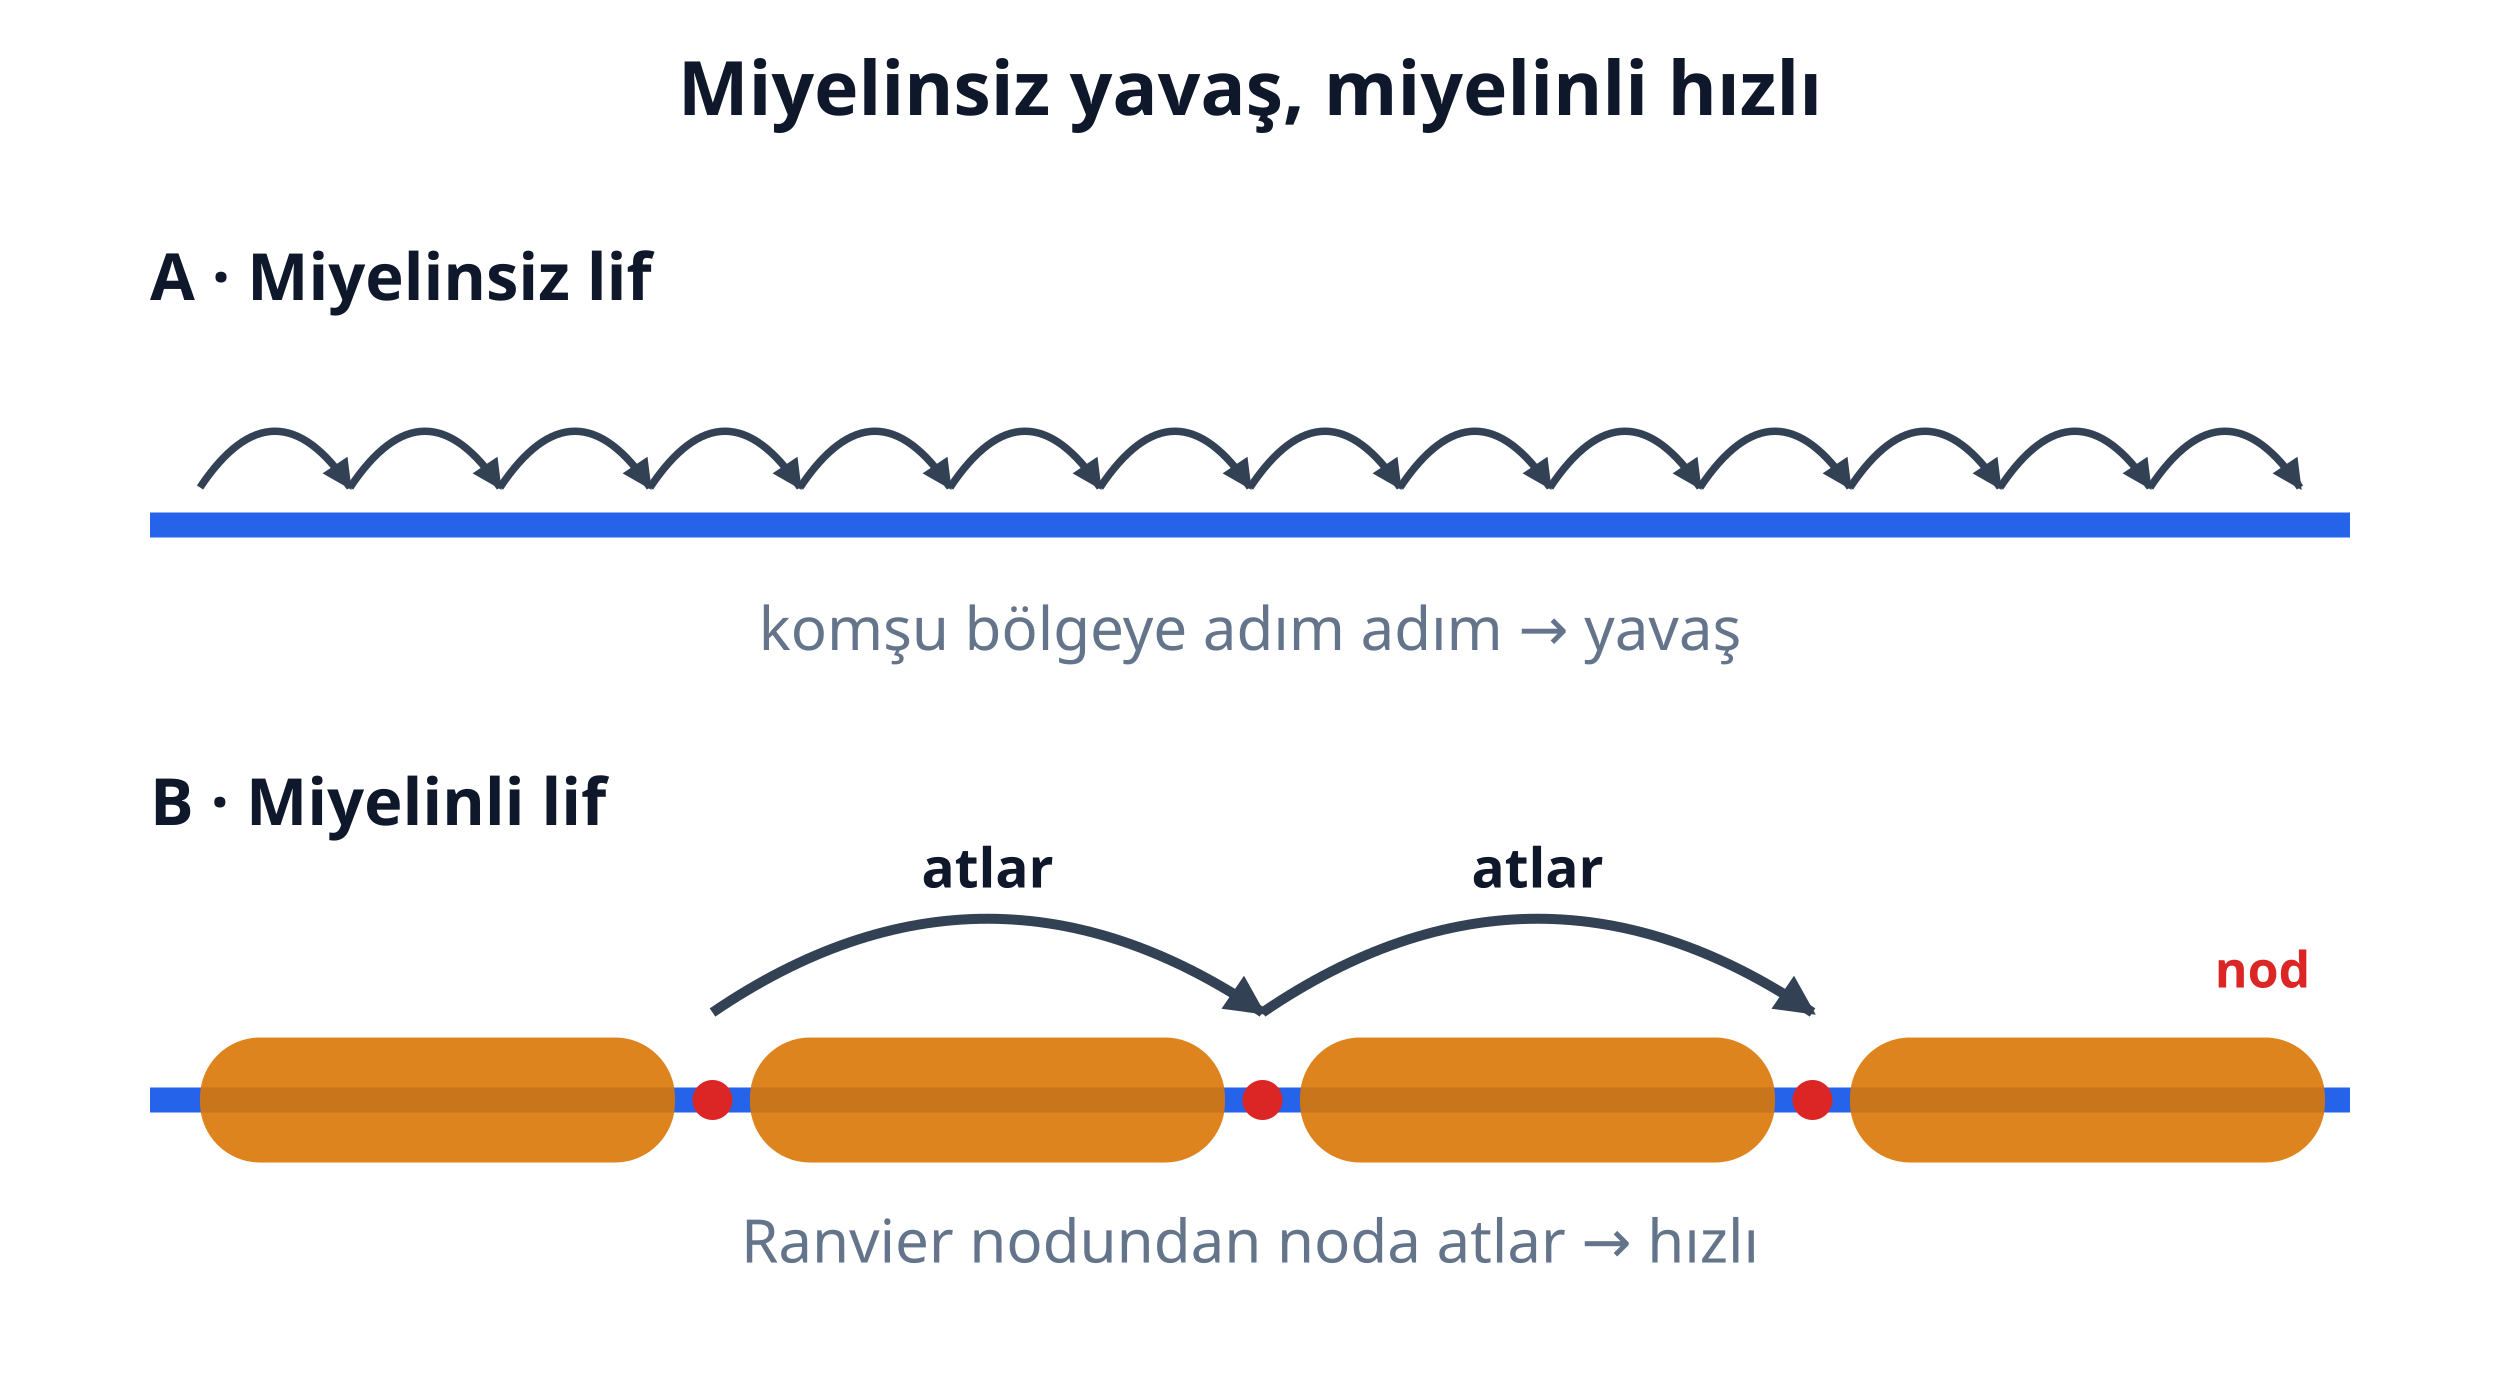
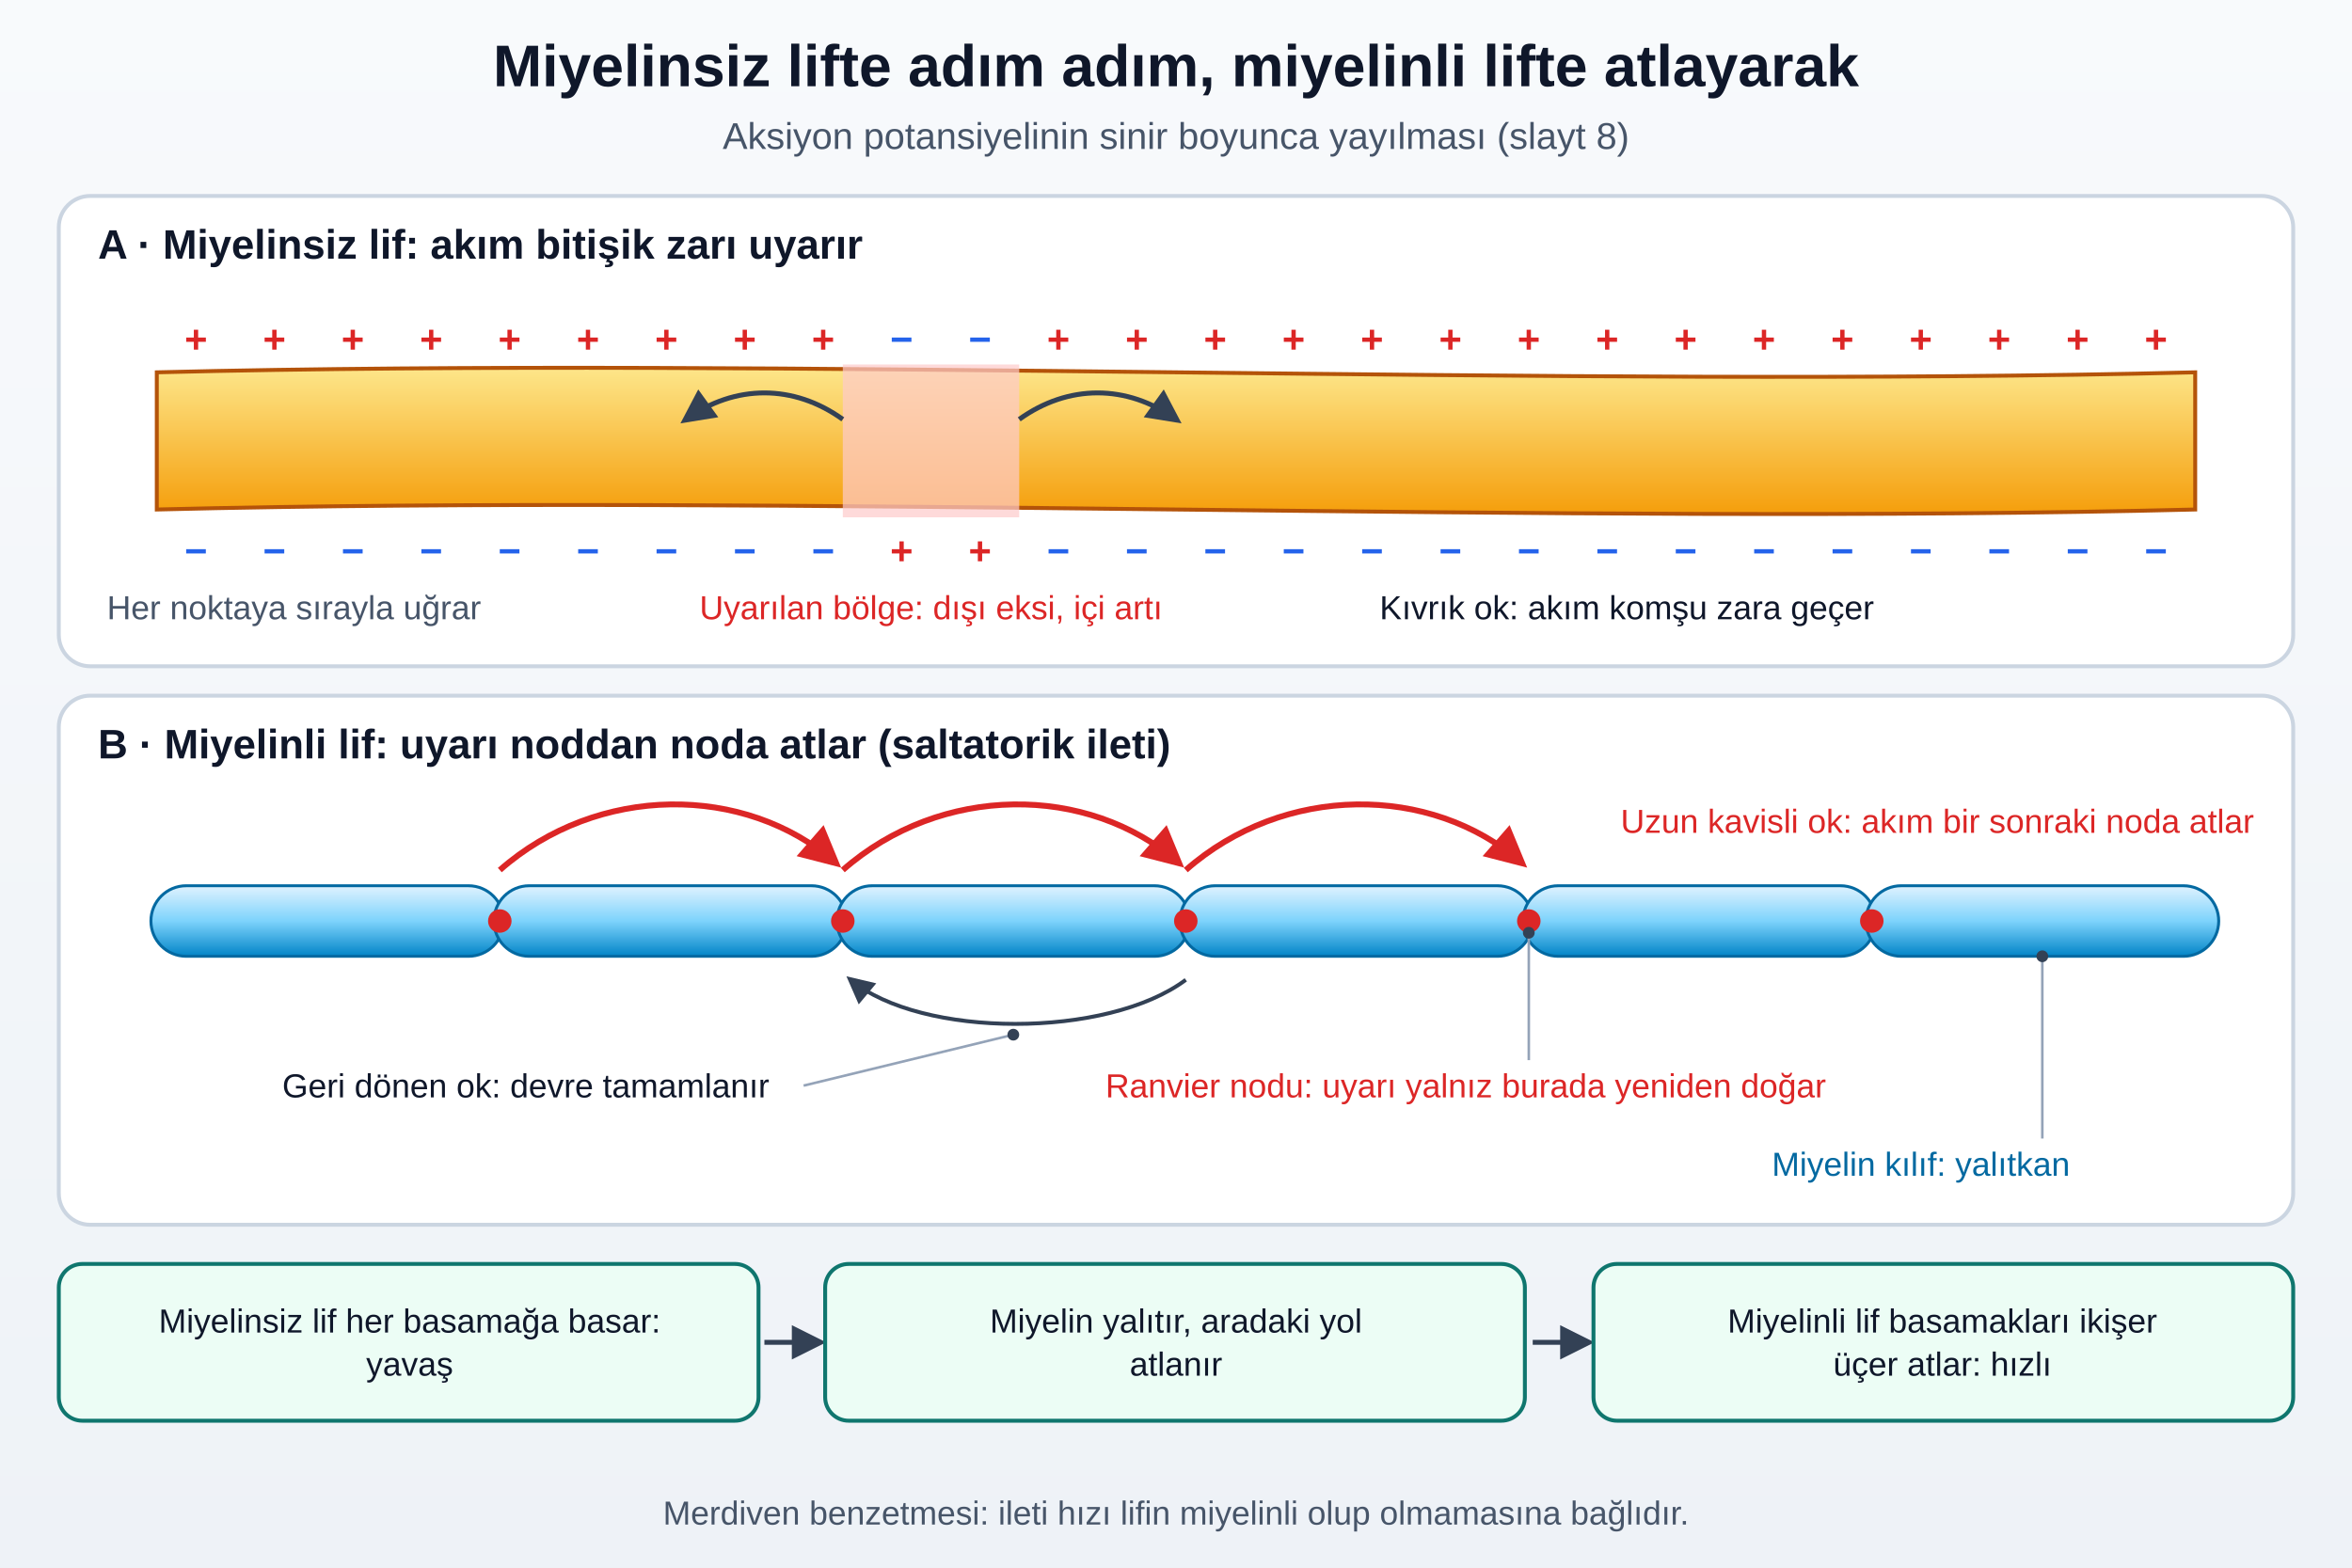
- <svg xmlns="http://www.w3.org/2000/svg" viewBox="0 0 1000 560" font-family="Noto Sans, DejaVu Sans, Arial, sans-serif">
+ <svg xmlns="http://www.w3.org/2000/svg" viewBox="0 0 1200 800" width="1200" height="800" font-family="Segoe UI, Arial, sans-serif">
  <defs>
-     <marker id="ok" viewBox="0 0 10 10" refX="9" refY="5" markerWidth="4" markerHeight="4" orient="auto-start-reverse">
-       <path d="M0,0 L10,5 L0,10 z" fill="#334155" />
+     <linearGradient id="zemin" x1="0" y1="0" x2="0" y2="1">
+       <stop offset="0" stop-color="#f8fafc" />
+       <stop offset="1" stop-color="#eef2f7" />
+     </linearGradient>
+     <linearGradient id="gaks" x1="0" y1="0" x2="0" y2="1">
+       <stop offset="0" stop-color="#fde68a" />
+       <stop offset="1" stop-color="#f59e0b" />
+     </linearGradient>
+     <linearGradient id="gmiy" x1="0" y1="0" x2="0" y2="1">
+       <stop offset="0" stop-color="#e0f2fe" />
+       <stop offset="0.5" stop-color="#7dd3fc" />
+       <stop offset="1" stop-color="#0284c7" />
+     </linearGradient>
+     <radialGradient id="ggov" cx="0.35" cy="0.35" r="0.75">
+       <stop offset="0" stop-color="#ede9fe" />
+       <stop offset="1" stop-color="#8b5cf6" />
+     </radialGradient>
+     <linearGradient id="gkas" x1="0" y1="0" x2="1" y2="0">
+       <stop offset="0" stop-color="#fecaca" />
+       <stop offset="0.5" stop-color="#f87171" />
+       <stop offset="1" stop-color="#fecaca" />
+     </linearGradient>
+     <radialGradient id="gom" cx="0.5" cy="0.5" r="0.6">
+       <stop offset="0" stop-color="#ffffff" />
+       <stop offset="1" stop-color="#e2e8f0" />
+     </radialGradient>
+     <linearGradient id="gsag" x1="0" y1="0" x2="1" y2="0">
+       <stop offset="0" stop-color="#bbf7d0" />
+       <stop offset="1" stop-color="#fecaca" />
+     </linearGradient>
+     <marker id="ok" viewBox="0 0 10 10" refX="8" refY="5" markerWidth="7" markerHeight="7" orient="auto">
+       <path d="M0 0 L10 5 L0 10 z" fill="#334155" />
    </marker>
-     <marker id="okY" viewBox="0 0 10 10" refX="9" refY="5" markerWidth="4" markerHeight="4" orient="auto-start-reverse">
-       <path d="M0,0 L10,5 L0,10 z" fill="#16a34a" />
+     <marker id="okd" viewBox="0 0 10 10" refX="8" refY="5" markerWidth="7" markerHeight="7" orient="auto">
+       <path d="M0 0 L10 5 L0 10 z" fill="#2563eb" />
    </marker>
-     <marker id="okM" viewBox="0 0 10 10" refX="9" refY="5" markerWidth="4" markerHeight="4" orient="auto-start-reverse">
-       <path d="M0,0 L10,5 L0,10 z" fill="#2563eb" />
+     <marker id="okm" viewBox="0 0 10 10" refX="8" refY="5" markerWidth="7" markerHeight="7" orient="auto">
+       <path d="M0 0 L10 5 L0 10 z" fill="#dc2626" />
    </marker>
-     <marker id="okK" viewBox="0 0 10 10" refX="9" refY="5" markerWidth="4" markerHeight="4" orient="auto-start-reverse">
-       <path d="M0,0 L10,5 L0,10 z" fill="#dc2626" />
+     <marker id="okg" viewBox="0 0 10 10" refX="8" refY="5" markerWidth="7" markerHeight="7" orient="auto">
+       <path d="M0 0 L10 5 L0 10 z" fill="#059669" />
    </marker>
-     <marker id="okG" viewBox="0 0 10 10" refX="9" refY="5" markerWidth="4" markerHeight="4" orient="auto-start-reverse">
-       <path d="M0,0 L10,5 L0,10 z" fill="#7c3aed" />
-     </marker>
+     <g id="miy">
+       <path d="M-22 -9 h44 a9 9 0 0 1 0 18 h-44 a9 9 0 0 1 0 -18 z" fill="url(#gmiy)" stroke="#0369a1" stroke-width="1.2" />
+     </g>
+     <g id="fos">
+       <circle r="7" fill="#fb923c" stroke="#c2410c" stroke-width="1.5" />
+       <path d="M-3 7 q-2 12 1 22 M3 7 q2 12 -1 22" stroke="#c2410c" stroke-width="2" fill="none" />
+     </g>
+     <g id="mak">
+       <path d="M-16 -4 q2 -14 16 -12 q14 -4 16 10 q6 12 -6 18 q-10 8 -20 0 q-12 -2 -6 -16 z" fill="#ddd6fe" stroke="#6d28d9" stroke-width="1.5" />
+       <circle cx="2" cy="1" r="5" fill="#6d28d9" />
+     </g>
+     <g id="glob">
+       <circle r="5" fill="#7dd3fc" stroke="#0369a1" stroke-width="1" />
+     </g>
  </defs>
-   <rect x="0" y="0" width="1000" height="560" fill="#ffffff" />
-   <text x="500" y="46" text-anchor="middle" font-size="30" font-weight="700" fill="#0f172a">Miyelinsiz yavaş, miyelinli hızlı</text>
-   <text x="60" y="120" text-anchor="start" font-size="26" font-weight="700" fill="#0f172a">A · Miyelinsiz lif</text>
-   <line x1="60" y1="210" x2="940" y2="210" stroke="#2563eb" stroke-width="10" />
-   <path d="M80,195 Q110,150 140,195" fill="none" stroke="#334155" stroke-width="3" marker-end="url(#ok)" />
-   <path d="M140,195 Q170,150 200,195" fill="none" stroke="#334155" stroke-width="3" marker-end="url(#ok)" />
-   <path d="M200,195 Q230,150 260,195" fill="none" stroke="#334155" stroke-width="3" marker-end="url(#ok)" />
-   <path d="M260,195 Q290,150 320,195" fill="none" stroke="#334155" stroke-width="3" marker-end="url(#ok)" />
-   <path d="M320,195 Q350,150 380,195" fill="none" stroke="#334155" stroke-width="3" marker-end="url(#ok)" />
-   <path d="M380,195 Q410,150 440,195" fill="none" stroke="#334155" stroke-width="3" marker-end="url(#ok)" />
-   <path d="M440,195 Q470,150 500,195" fill="none" stroke="#334155" stroke-width="3" marker-end="url(#ok)" />
-   <path d="M500,195 Q530,150 560,195" fill="none" stroke="#334155" stroke-width="3" marker-end="url(#ok)" />
-   <path d="M560,195 Q590,150 620,195" fill="none" stroke="#334155" stroke-width="3" marker-end="url(#ok)" />
-   <path d="M620,195 Q650,150 680,195" fill="none" stroke="#334155" stroke-width="3" marker-end="url(#ok)" />
-   <path d="M680,195 Q710,150 740,195" fill="none" stroke="#334155" stroke-width="3" marker-end="url(#ok)" />
-   <path d="M740,195 Q770,150 800,195" fill="none" stroke="#334155" stroke-width="3" marker-end="url(#ok)" />
-   <path d="M800,195 Q830,150 860,195" fill="none" stroke="#334155" stroke-width="3" marker-end="url(#ok)" />
-   <path d="M860,195 Q890,150 920,195" fill="none" stroke="#334155" stroke-width="3" marker-end="url(#ok)" />
-   <text x="500" y="260" text-anchor="middle" font-size="24" font-weight="400" fill="#64748b">komşu bölgeye adım adım → yavaş</text>
-   <text x="60" y="330" text-anchor="start" font-size="26" font-weight="700" fill="#0f172a">B · Miyelinli lif</text>
-   <line x1="60" y1="440" x2="940" y2="440" stroke="#2563eb" stroke-width="10" />
-   <rect x="80" y="415" width="190" height="50" rx="24" fill="#d97706" opacity="0.9" />
-   <rect x="300" y="415" width="190" height="50" rx="24" fill="#d97706" opacity="0.9" />
-   <rect x="520" y="415" width="190" height="50" rx="24" fill="#d97706" opacity="0.9" />
-   <rect x="740" y="415" width="190" height="50" rx="24" fill="#d97706" opacity="0.9" />
-   <circle cx="285" cy="440" r="8" fill="#dc2626" />
-   <circle cx="505" cy="440" r="8" fill="#dc2626" />
-   <circle cx="725" cy="440" r="8" fill="#dc2626" />
-   <path d="M285,405 Q395,330 505,405" fill="none" stroke="#334155" stroke-width="4" marker-end="url(#ok)" />
-   <path d="M505,405 Q615,330 725,405" fill="none" stroke="#334155" stroke-width="4" marker-end="url(#ok)" />
-   <text x="395" y="355" text-anchor="middle" font-size="22" font-weight="700" fill="#0f172a">atlar</text>
-   <text x="615" y="355" text-anchor="middle" font-size="22" font-weight="700" fill="#0f172a">atlar</text>
-   <text x="500" y="505" text-anchor="middle" font-size="24" font-weight="400" fill="#64748b">Ranvier nodundan noda atlar → hızlı</text>
-   <text x="905" y="395" text-anchor="middle" font-size="20" font-weight="700" fill="#dc2626">nod</text>
+   <rect width="1200" height="800" fill="url(#zemin)" />
+   <text x="600" y="44" font-size="30" text-anchor="middle" font-weight="bold" fill="#0f172a">Miyelinsiz lifte adım adım, miyelinli lifte atlayarak</text>
+   <text x="600" y="76" font-size="19" text-anchor="middle" font-weight="normal" fill="#475569">Aksiyon potansiyelinin sinir boyunca yayılması (slayt 8)</text>
+   <rect x="30" y="100" width="1140" height="240" rx="16" fill="#ffffff" stroke="#cbd5e1" stroke-width="2" />
+   <text x="50" y="132" font-size="21" text-anchor="start" font-weight="bold" fill="#0f172a">A · Miyelinsiz lif: akım bitişik zarı uyarır</text>
+   <path d="M80 190 C 400 182 800 198 1120 190 L1120 260 C 800 268 400 252 80 260 Z" fill="url(#gaks)" stroke="#b45309" stroke-width="2" />
+   <rect x="430" y="186" width="90" height="78" fill="#fecaca" opacity="0.7" />
+   <text x="100" y="180" font-size="20" text-anchor="middle" font-weight="bold" fill="#dc2626">+</text>
+   <text x="100" y="288" font-size="20" text-anchor="middle" font-weight="bold" fill="#2563eb">−</text>
+   <text x="140" y="180" font-size="20" text-anchor="middle" font-weight="bold" fill="#dc2626">+</text>
+   <text x="140" y="288" font-size="20" text-anchor="middle" font-weight="bold" fill="#2563eb">−</text>
+   <text x="180" y="180" font-size="20" text-anchor="middle" font-weight="bold" fill="#dc2626">+</text>
+   <text x="180" y="288" font-size="20" text-anchor="middle" font-weight="bold" fill="#2563eb">−</text>
+   <text x="220" y="180" font-size="20" text-anchor="middle" font-weight="bold" fill="#dc2626">+</text>
+   <text x="220" y="288" font-size="20" text-anchor="middle" font-weight="bold" fill="#2563eb">−</text>
+   <text x="260" y="180" font-size="20" text-anchor="middle" font-weight="bold" fill="#dc2626">+</text>
+   <text x="260" y="288" font-size="20" text-anchor="middle" font-weight="bold" fill="#2563eb">−</text>
+   <text x="300" y="180" font-size="20" text-anchor="middle" font-weight="bold" fill="#dc2626">+</text>
+   <text x="300" y="288" font-size="20" text-anchor="middle" font-weight="bold" fill="#2563eb">−</text>
+   <text x="340" y="180" font-size="20" text-anchor="middle" font-weight="bold" fill="#dc2626">+</text>
+   <text x="340" y="288" font-size="20" text-anchor="middle" font-weight="bold" fill="#2563eb">−</text>
+   <text x="380" y="180" font-size="20" text-anchor="middle" font-weight="bold" fill="#dc2626">+</text>
+   <text x="380" y="288" font-size="20" text-anchor="middle" font-weight="bold" fill="#2563eb">−</text>
+   <text x="420" y="180" font-size="20" text-anchor="middle" font-weight="bold" fill="#dc2626">+</text>
+   <text x="420" y="288" font-size="20" text-anchor="middle" font-weight="bold" fill="#2563eb">−</text>
+   <text x="460" y="180" font-size="20" text-anchor="middle" font-weight="bold" fill="#2563eb">−</text>
+   <text x="460" y="288" font-size="20" text-anchor="middle" font-weight="bold" fill="#dc2626">+</text>
+   <text x="500" y="180" font-size="20" text-anchor="middle" font-weight="bold" fill="#2563eb">−</text>
+   <text x="500" y="288" font-size="20" text-anchor="middle" font-weight="bold" fill="#dc2626">+</text>
+   <text x="540" y="180" font-size="20" text-anchor="middle" font-weight="bold" fill="#dc2626">+</text>
+   <text x="540" y="288" font-size="20" text-anchor="middle" font-weight="bold" fill="#2563eb">−</text>
+   <text x="580" y="180" font-size="20" text-anchor="middle" font-weight="bold" fill="#dc2626">+</text>
+   <text x="580" y="288" font-size="20" text-anchor="middle" font-weight="bold" fill="#2563eb">−</text>
+   <text x="620" y="180" font-size="20" text-anchor="middle" font-weight="bold" fill="#dc2626">+</text>
+   <text x="620" y="288" font-size="20" text-anchor="middle" font-weight="bold" fill="#2563eb">−</text>
+   <text x="660" y="180" font-size="20" text-anchor="middle" font-weight="bold" fill="#dc2626">+</text>
+   <text x="660" y="288" font-size="20" text-anchor="middle" font-weight="bold" fill="#2563eb">−</text>
+   <text x="700" y="180" font-size="20" text-anchor="middle" font-weight="bold" fill="#dc2626">+</text>
+   <text x="700" y="288" font-size="20" text-anchor="middle" font-weight="bold" fill="#2563eb">−</text>
+   <text x="740" y="180" font-size="20" text-anchor="middle" font-weight="bold" fill="#dc2626">+</text>
+   <text x="740" y="288" font-size="20" text-anchor="middle" font-weight="bold" fill="#2563eb">−</text>
+   <text x="780" y="180" font-size="20" text-anchor="middle" font-weight="bold" fill="#dc2626">+</text>
+   <text x="780" y="288" font-size="20" text-anchor="middle" font-weight="bold" fill="#2563eb">−</text>
+   <text x="820" y="180" font-size="20" text-anchor="middle" font-weight="bold" fill="#dc2626">+</text>
+   <text x="820" y="288" font-size="20" text-anchor="middle" font-weight="bold" fill="#2563eb">−</text>
+   <text x="860" y="180" font-size="20" text-anchor="middle" font-weight="bold" fill="#dc2626">+</text>
+   <text x="860" y="288" font-size="20" text-anchor="middle" font-weight="bold" fill="#2563eb">−</text>
+   <text x="900" y="180" font-size="20" text-anchor="middle" font-weight="bold" fill="#dc2626">+</text>
+   <text x="900" y="288" font-size="20" text-anchor="middle" font-weight="bold" fill="#2563eb">−</text>
+   <text x="940" y="180" font-size="20" text-anchor="middle" font-weight="bold" fill="#dc2626">+</text>
+   <text x="940" y="288" font-size="20" text-anchor="middle" font-weight="bold" fill="#2563eb">−</text>
+   <text x="980" y="180" font-size="20" text-anchor="middle" font-weight="bold" fill="#dc2626">+</text>
+   <text x="980" y="288" font-size="20" text-anchor="middle" font-weight="bold" fill="#2563eb">−</text>
+   <text x="1020" y="180" font-size="20" text-anchor="middle" font-weight="bold" fill="#dc2626">+</text>
+   <text x="1020" y="288" font-size="20" text-anchor="middle" font-weight="bold" fill="#2563eb">−</text>
+   <text x="1060" y="180" font-size="20" text-anchor="middle" font-weight="bold" fill="#dc2626">+</text>
+   <text x="1060" y="288" font-size="20" text-anchor="middle" font-weight="bold" fill="#2563eb">−</text>
+   <text x="1100" y="180" font-size="20" text-anchor="middle" font-weight="bold" fill="#dc2626">+</text>
+   <text x="1100" y="288" font-size="20" text-anchor="middle" font-weight="bold" fill="#2563eb">−</text>
+   <path d="M520 214 C 545 196 575 196 600 214" stroke="#334155" stroke-width="2.5" fill="none" marker-end="url(#ok)" />
+   <path d="M430 214 C 405 196 375 196 350 214" stroke="#334155" stroke-width="2.5" fill="none" marker-end="url(#ok)" />
+   <text x="475" y="316" font-size="17" text-anchor="middle" font-weight="normal" fill="#dc2626">Uyarılan bölge: dışı eksi, içi artı</text>
+   <text x="830" y="316" font-size="17" text-anchor="middle" font-weight="normal" fill="#0f172a">Kıvrık ok: akım komşu zara geçer</text>
+   <text x="150" y="316" font-size="17" text-anchor="middle" font-weight="normal" fill="#475569">Her noktaya sırayla uğrar</text>
+   <rect x="30" y="355" width="1140" height="270" rx="16" fill="#ffffff" stroke="#cbd5e1" stroke-width="2" />
+   <text x="50" y="387" font-size="21" text-anchor="start" font-weight="bold" fill="#0f172a">B · Miyelinli lif: uyarı noddan noda atlar (saltatorik ileti)</text>
+   <path d="M80 470 L1120 470" stroke="url(#gaks)" stroke-width="22" />
+   <path d="M95 452 h144 a10 10 0 0 1 0 36 h-144 a10 10 0 0 1 0 -36 z" fill="url(#gmiy)" stroke="#0369a1" stroke-width="1.5" />
+   <path d="M270 452 h144 a10 10 0 0 1 0 36 h-144 a10 10 0 0 1 0 -36 z" fill="url(#gmiy)" stroke="#0369a1" stroke-width="1.5" />
+   <path d="M445 452 h144 a10 10 0 0 1 0 36 h-144 a10 10 0 0 1 0 -36 z" fill="url(#gmiy)" stroke="#0369a1" stroke-width="1.5" />
+   <path d="M620 452 h144 a10 10 0 0 1 0 36 h-144 a10 10 0 0 1 0 -36 z" fill="url(#gmiy)" stroke="#0369a1" stroke-width="1.5" />
+   <path d="M795 452 h144 a10 10 0 0 1 0 36 h-144 a10 10 0 0 1 0 -36 z" fill="url(#gmiy)" stroke="#0369a1" stroke-width="1.5" />
+   <path d="M970 452 h144 a10 10 0 0 1 0 36 h-144 a10 10 0 0 1 0 -36 z" fill="url(#gmiy)" stroke="#0369a1" stroke-width="1.5" />
+   <circle cx="255" cy="470" r="6" fill="#dc2626" />
+   <circle cx="430" cy="470" r="6" fill="#dc2626" />
+   <circle cx="605" cy="470" r="6" fill="#dc2626" />
+   <circle cx="780" cy="470" r="6" fill="#dc2626" />
+   <circle cx="955" cy="470" r="6" fill="#dc2626" />
+   <path d="M255 444 C 305 400 380 400 426 440" stroke="#dc2626" stroke-width="3" fill="none" marker-end="url(#okm)" />
+   <path d="M430 444 C 480 400 555 400 601 440" stroke="#dc2626" stroke-width="3" fill="none" marker-end="url(#okm)" />
+   <path d="M605 444 C 655 400 730 400 776 440" stroke="#dc2626" stroke-width="3" fill="none" marker-end="url(#okm)" />
+   <path d="M605 500 C 565 530 470 530 434 500" stroke="#334155" stroke-width="2" fill="none" marker-end="url(#ok)" />
+   <line x1="780" y1="476" x2="780" y2="541" stroke="#94a3b8" stroke-width="1.3" />
+   <circle cx="780" cy="476" r="3" fill="#334155" />
+   <text x="564" y="560" font-size="17" text-anchor="start" font-weight="normal" fill="#dc2626">Ranvier nodu: uyarı yalnız burada yeniden doğar</text>
+   <line x1="1042" y1="488" x2="1042" y2="581" stroke="#94a3b8" stroke-width="1.3" />
+   <circle cx="1042" cy="488" r="3" fill="#334155" />
+   <text x="904" y="600" font-size="17" text-anchor="start" font-weight="normal" fill="#0369a1">Miyelin kılıf: yalıtkan</text>
+   <line x1="517" y1="528" x2="410" y2="554" stroke="#94a3b8" stroke-width="1.3" />
+   <circle cx="517" cy="528" r="3" fill="#334155" />
+   <text x="144" y="560" font-size="17" text-anchor="start" font-weight="normal" fill="#0f172a">Geri dönen ok: devre tamamlanır</text>
+   <text x="1150" y="425" font-size="17" text-anchor="end" font-weight="normal" fill="#dc2626">Uzun kavisli ok: akım bir sonraki noda atlar</text>
+   <rect x="30" y="645" width="357" height="80" rx="12" fill="#ecfdf5" stroke="#0f766e" stroke-width="2" />
+   <text x="209" y="680" font-size="17" text-anchor="middle" font-weight="normal" fill="#0f172a">Miyelinsiz lif her basamağa basar:</text>
+   <text x="209" y="702" font-size="17" text-anchor="middle" font-weight="normal" fill="#0f172a">yavaş</text>
+   <line x1="390" y1="685.0" x2="418" y2="685.0" stroke="#334155" stroke-width="2.5" marker-end="url(#ok)" />
+   <rect x="421" y="645" width="357" height="80" rx="12" fill="#ecfdf5" stroke="#0f766e" stroke-width="2" />
+   <text x="600" y="680" font-size="17" text-anchor="middle" font-weight="normal" fill="#0f172a">Miyelin yalıtır, aradaki yol</text>
+   <text x="600" y="702" font-size="17" text-anchor="middle" font-weight="normal" fill="#0f172a">atlanır</text>
+   <line x1="782" y1="685.0" x2="810" y2="685.0" stroke="#334155" stroke-width="2.5" marker-end="url(#ok)" />
+   <rect x="813" y="645" width="357" height="80" rx="12" fill="#ecfdf5" stroke="#0f766e" stroke-width="2" />
+   <text x="991" y="680" font-size="17" text-anchor="middle" font-weight="normal" fill="#0f172a">Miyelinli lif basamakları ikişer</text>
+   <text x="991" y="702" font-size="17" text-anchor="middle" font-weight="normal" fill="#0f172a">üçer atlar: hızlı</text>
+   <text x="600" y="778" font-size="17" text-anchor="middle" font-weight="normal" fill="#475569">Merdiven benzetmesi: ileti hızı lifin miyelinli olup olmamasına bağlıdır.</text>
</svg>
